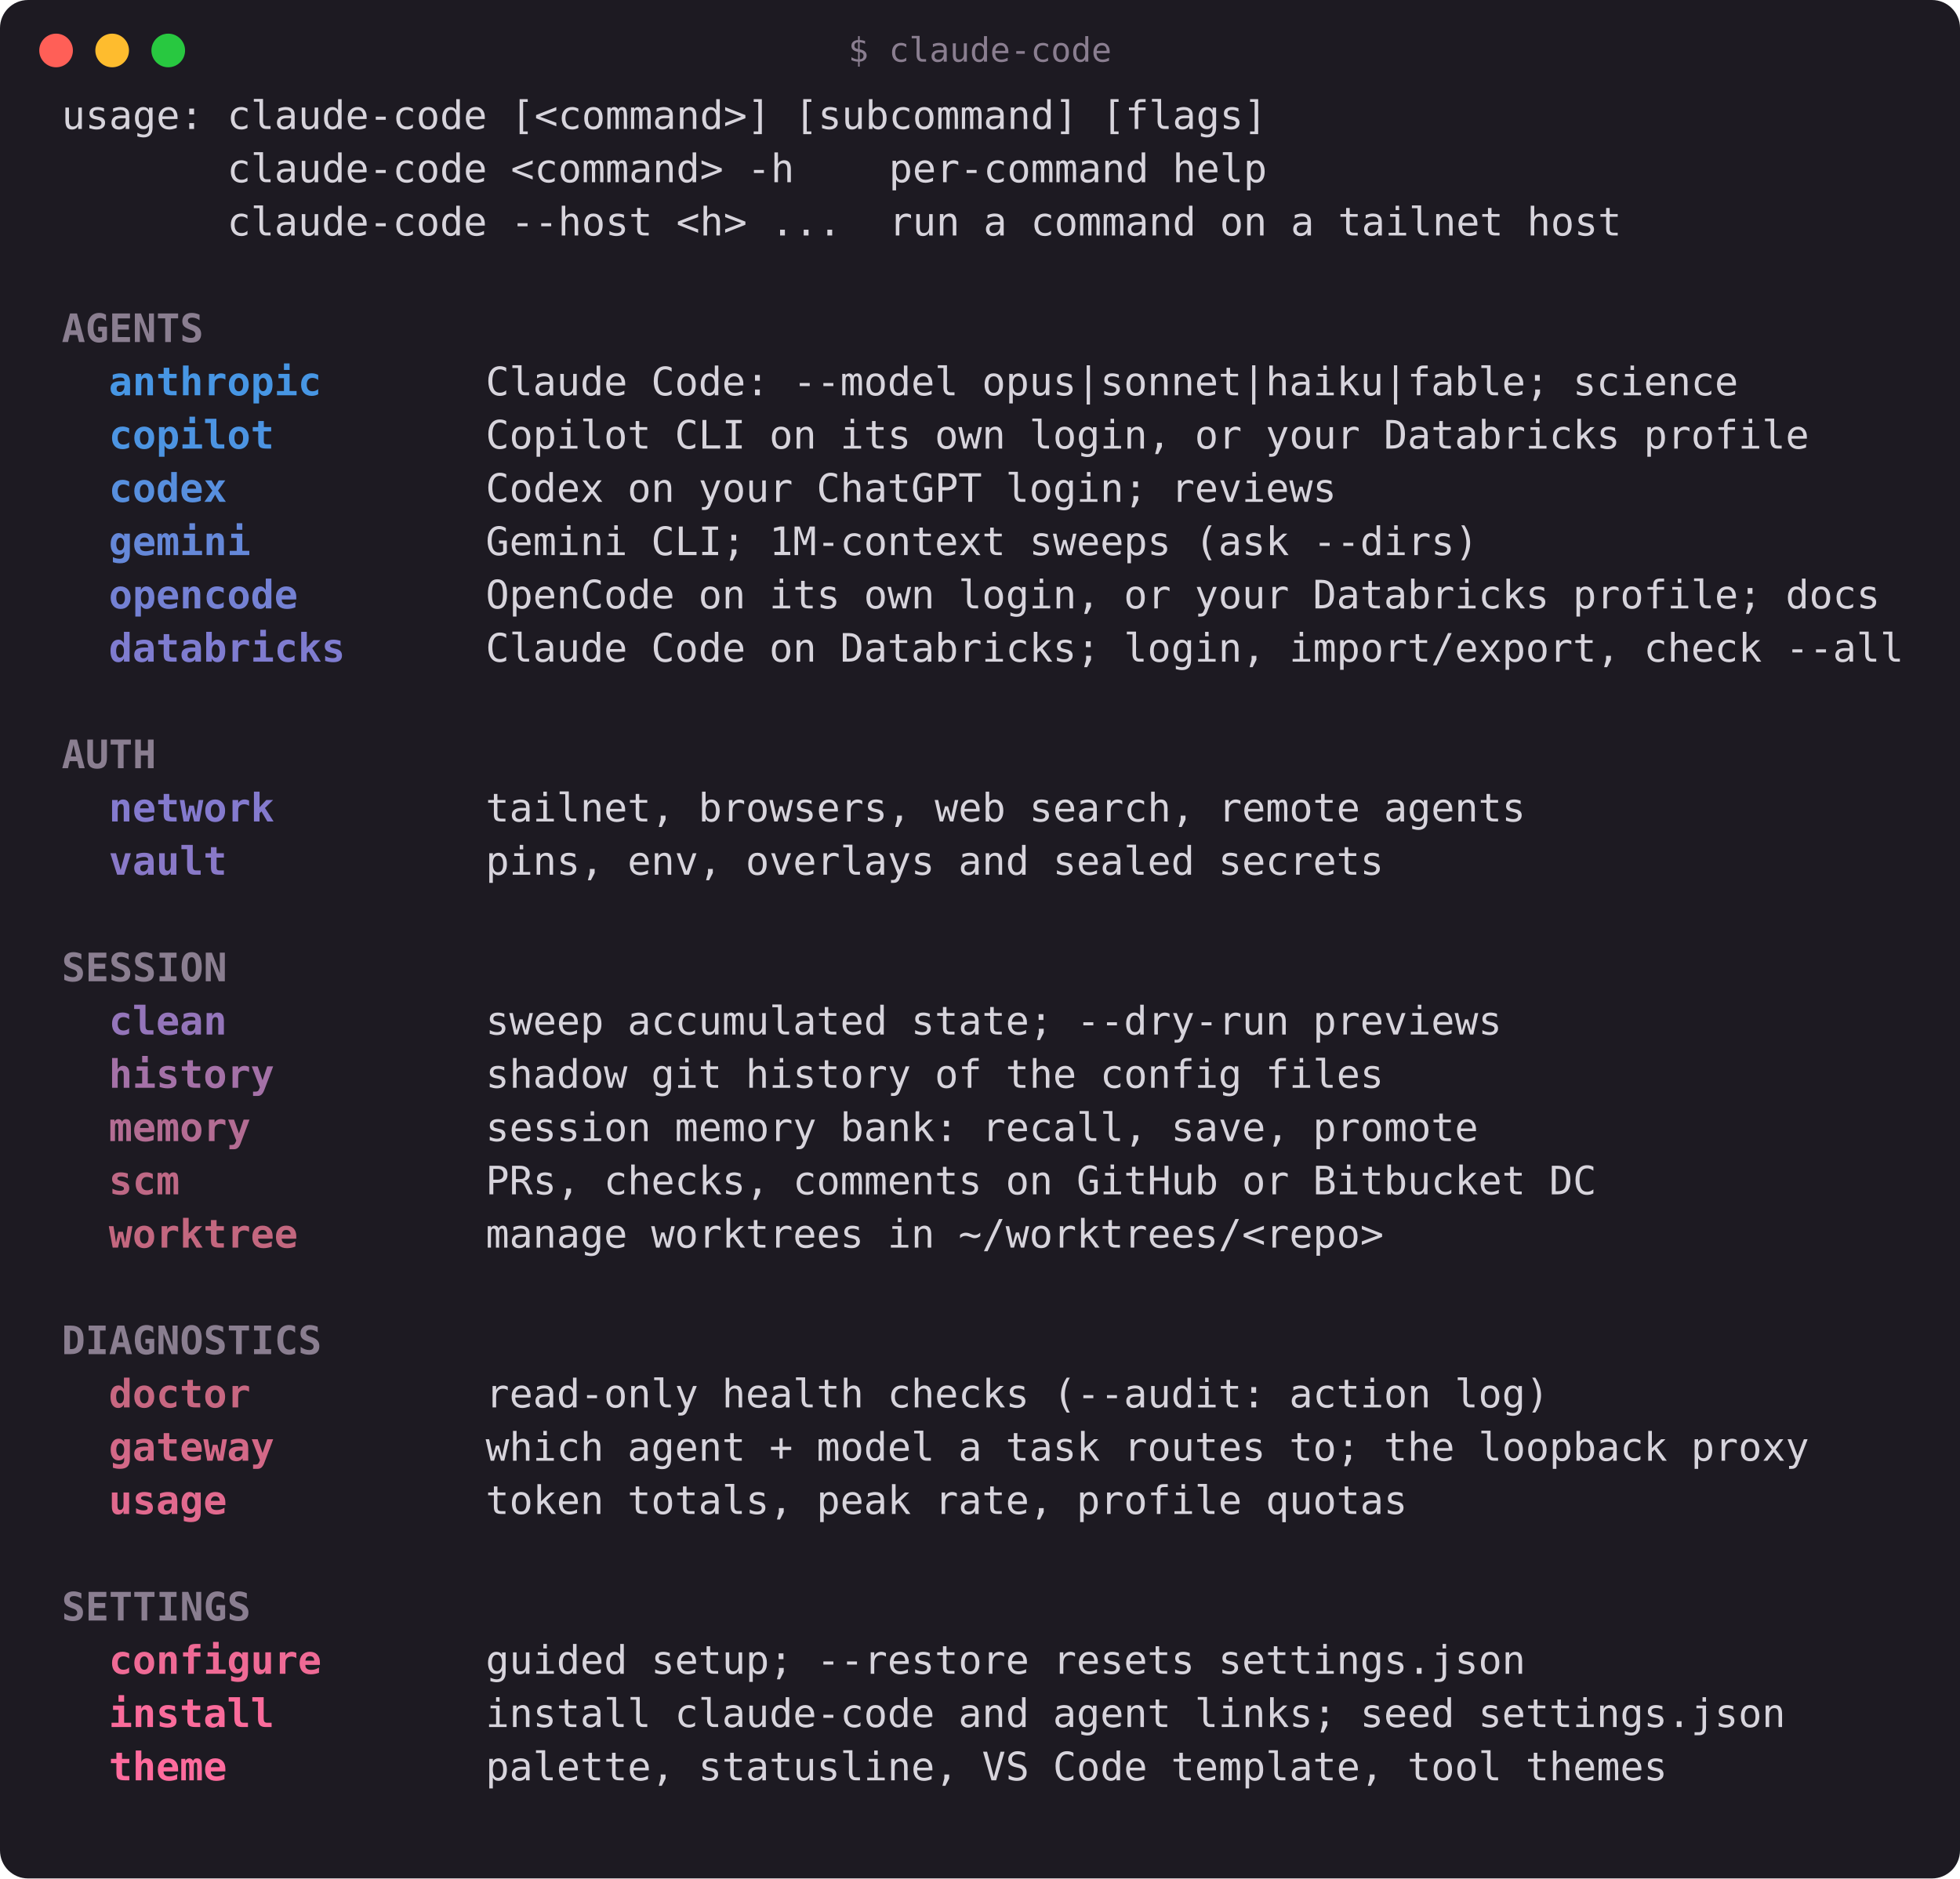
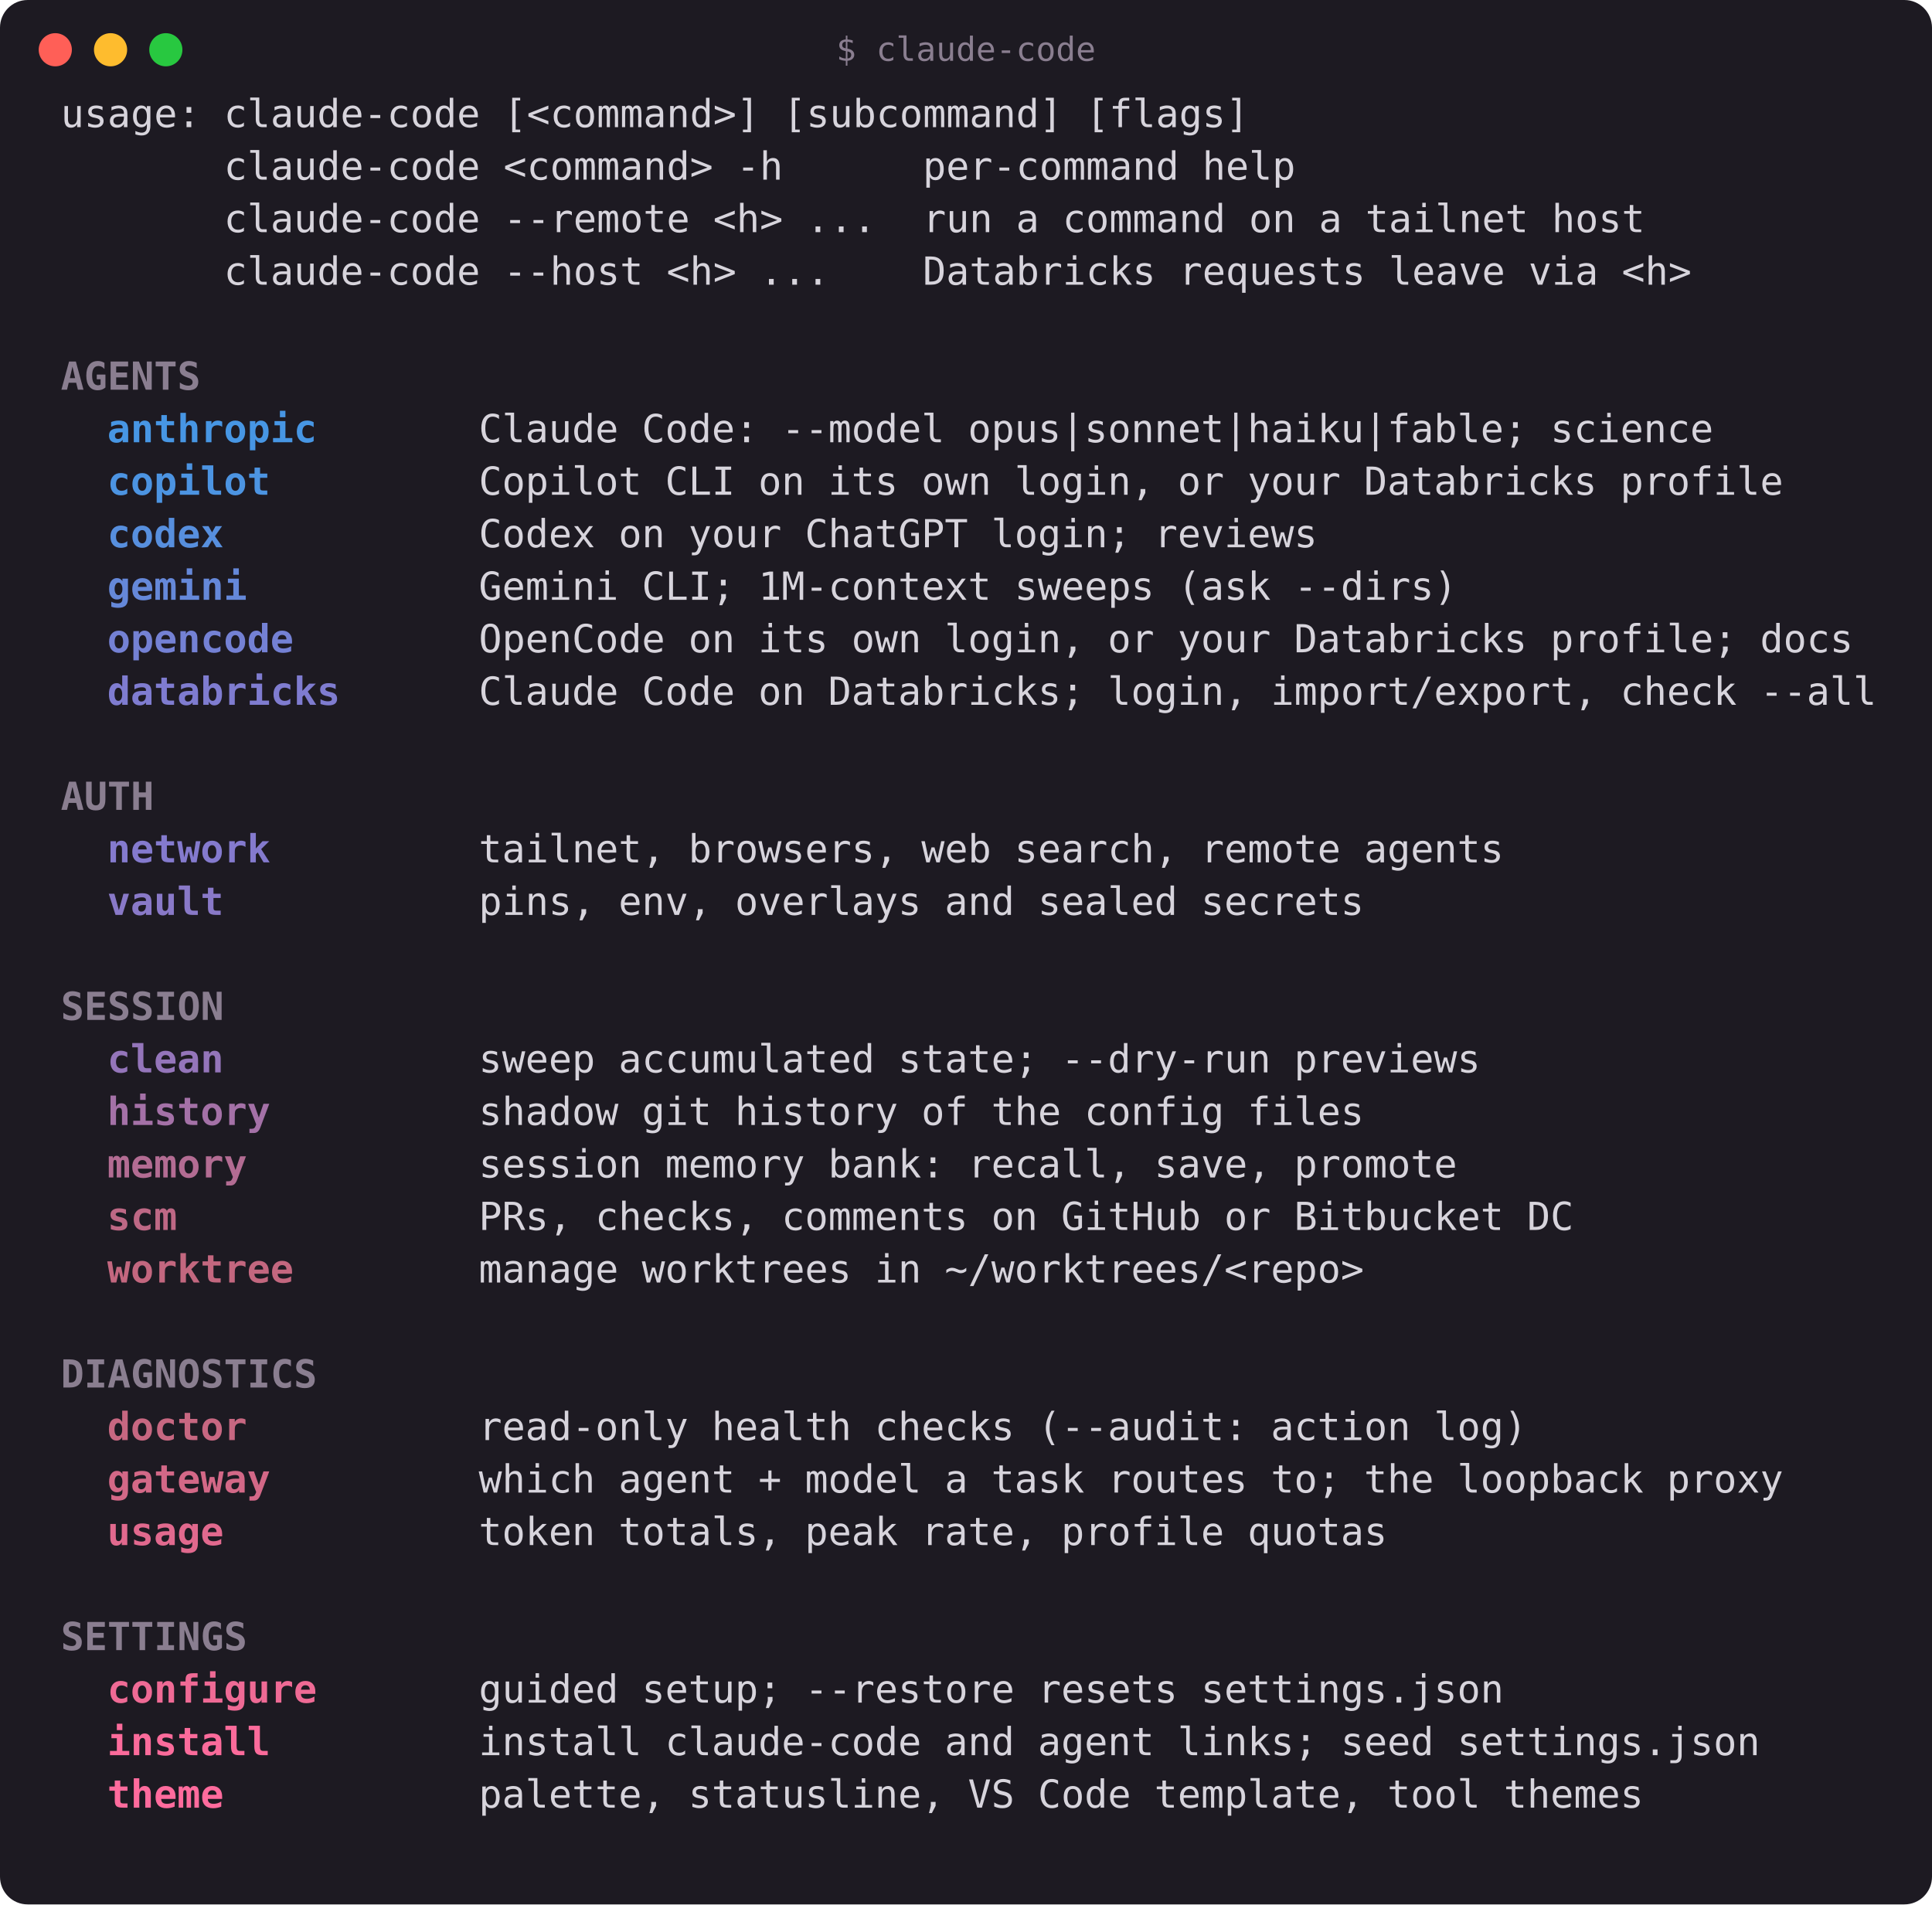
- <svg xmlns="http://www.w3.org/2000/svg" width="699" height="670" viewBox="0 0 699 670" role="img" aria-label="claude-code help menu">
-   <rect width="699" height="670" rx="10" fill="#1d1a22" />
+ <svg xmlns="http://www.w3.org/2000/svg" width="699" height="689" viewBox="0 0 699 689" role="img" aria-label="claude-code help menu">
+   <rect width="699" height="689" rx="10" fill="#1d1a22" />
  <circle cx="20" cy="18" r="6" fill="#ff5f57" />
  <circle cx="40" cy="18" r="6" fill="#febc2e" />
  <circle cx="60" cy="18" r="6" fill="#28c840" />
  <text x="349.5" y="22" fill="#8a7e90" font-family="ui-monospace,SFMono-Regular,Menlo,Consolas,monospace" font-size="12" text-anchor="middle">$ claude-code</text>
  <g font-family="ui-monospace,SFMono-Regular,Menlo,Consolas,monospace" font-size="14" xml:space="preserve">
    <text x="22.0" y="46" fill="#d7d4dc">usage: claude-code [&lt;command&gt;] [subcommand] [flags]</text>
-     <text x="22.0" y="65" fill="#d7d4dc">       claude-code &lt;command&gt; -h    per-command help</text>
-     <text x="22.0" y="84" fill="#d7d4dc">       claude-code --host &lt;h&gt; ...  run a command on a tailnet host</text>
-     <text x="22.0" y="122" fill="#8a7e90" font-weight="bold">AGENTS</text>
-     <text x="22.0" y="141" fill="#d7d4dc">  </text>
-     <text x="38.8" y="141" fill="#4796e4" font-weight="bold">anthropic       </text>
-     <text x="173.2" y="141" fill="#d7d4dc">Claude Code: --model opus|sonnet|haiku|fable; science</text>
+     <text x="22.0" y="65" fill="#d7d4dc">       claude-code &lt;command&gt; -h      per-command help</text>
+     <text x="22.0" y="84" fill="#d7d4dc">       claude-code --remote &lt;h&gt; ...  run a command on a tailnet host</text>
+     <text x="22.0" y="103" fill="#d7d4dc">       claude-code --host &lt;h&gt; ...    Databricks requests leave via &lt;h&gt;</text>
+     <text x="22.0" y="141" fill="#8a7e90" font-weight="bold">AGENTS</text>
    <text x="22.0" y="160" fill="#d7d4dc">  </text>
-     <text x="38.8" y="160" fill="#4c94e2" font-weight="bold">copilot         </text>
-     <text x="173.2" y="160" fill="#d7d4dc">Copilot CLI on its own login, or your Databricks profile</text>
+     <text x="38.8" y="160" fill="#4796e4" font-weight="bold">anthropic       </text>
+     <text x="173.2" y="160" fill="#d7d4dc">Claude Code: --model opus|sonnet|haiku|fable; science</text>
    <text x="22.0" y="179" fill="#d7d4dc">  </text>
-     <text x="38.8" y="179" fill="#578fde" font-weight="bold">codex           </text>
-     <text x="173.2" y="179" fill="#d7d4dc">Codex on your ChatGPT login; reviews</text>
+     <text x="38.8" y="179" fill="#4c94e2" font-weight="bold">copilot         </text>
+     <text x="173.2" y="179" fill="#d7d4dc">Copilot CLI on its own login, or your Databricks profile</text>
    <text x="22.0" y="198" fill="#d7d4dc">  </text>
-     <text x="38.8" y="198" fill="#6588d9" font-weight="bold">gemini          </text>
-     <text x="173.2" y="198" fill="#d7d4dc">Gemini CLI; 1M-context sweeps (ask --dirs)</text>
+     <text x="38.8" y="198" fill="#578fde" font-weight="bold">codex           </text>
+     <text x="173.2" y="198" fill="#d7d4dc">Codex on your ChatGPT login; reviews</text>
    <text x="22.0" y="217" fill="#d7d4dc">  </text>
-     <text x="38.8" y="217" fill="#7481d4" font-weight="bold">opencode        </text>
-     <text x="173.2" y="217" fill="#d7d4dc">OpenCode on its own login, or your Databricks profile; docs</text>
+     <text x="38.8" y="217" fill="#6588d9" font-weight="bold">gemini          </text>
+     <text x="173.2" y="217" fill="#d7d4dc">Gemini CLI; 1M-context sweeps (ask --dirs)</text>
    <text x="22.0" y="236" fill="#d7d4dc">  </text>
-     <text x="38.8" y="236" fill="#7f7cd0" font-weight="bold">databricks      </text>
-     <text x="173.2" y="236" fill="#d7d4dc">Claude Code on Databricks; login, import/export, check --all</text>
-     <text x="22.0" y="274" fill="#8a7e90" font-weight="bold">AUTH</text>
-     <text x="22.0" y="293" fill="#d7d4dc">  </text>
-     <text x="38.8" y="293" fill="#847ace" font-weight="bold">network         </text>
-     <text x="173.2" y="293" fill="#d7d4dc">tailnet, browsers, web search, remote agents</text>
+     <text x="38.8" y="236" fill="#7481d4" font-weight="bold">opencode        </text>
+     <text x="173.2" y="236" fill="#d7d4dc">OpenCode on its own login, or your Databricks profile; docs</text>
+     <text x="22.0" y="255" fill="#d7d4dc">  </text>
+     <text x="38.8" y="255" fill="#7f7cd0" font-weight="bold">databricks      </text>
+     <text x="173.2" y="255" fill="#d7d4dc">Claude Code on Databricks; login, import/export, check --all</text>
+     <text x="22.0" y="293" fill="#8a7e90" font-weight="bold">AUTH</text>
    <text x="22.0" y="312" fill="#d7d4dc">  </text>
-     <text x="38.8" y="312" fill="#8979c8" font-weight="bold">vault           </text>
-     <text x="173.2" y="312" fill="#d7d4dc">pins, env, overlays and sealed secrets</text>
-     <text x="22.0" y="350" fill="#8a7e90" font-weight="bold">SESSION</text>
-     <text x="22.0" y="369" fill="#d7d4dc">  </text>
-     <text x="38.8" y="369" fill="#9475ba" font-weight="bold">clean           </text>
-     <text x="173.2" y="369" fill="#d7d4dc">sweep accumulated state; --dry-run previews</text>
+     <text x="38.8" y="312" fill="#847ace" font-weight="bold">network         </text>
+     <text x="173.2" y="312" fill="#d7d4dc">tailnet, browsers, web search, remote agents</text>
+     <text x="22.0" y="331" fill="#d7d4dc">  </text>
+     <text x="38.8" y="331" fill="#8979c8" font-weight="bold">vault           </text>
+     <text x="173.2" y="331" fill="#d7d4dc">pins, env, overlays and sealed secrets</text>
+     <text x="22.0" y="369" fill="#8a7e90" font-weight="bold">SESSION</text>
    <text x="22.0" y="388" fill="#d7d4dc">  </text>
-     <text x="38.8" y="388" fill="#a471a7" font-weight="bold">history         </text>
-     <text x="173.2" y="388" fill="#d7d4dc">shadow git history of the config files</text>
+     <text x="38.8" y="388" fill="#9475ba" font-weight="bold">clean           </text>
+     <text x="173.2" y="388" fill="#d7d4dc">sweep accumulated state; --dry-run previews</text>
    <text x="22.0" y="407" fill="#d7d4dc">  </text>
-     <text x="38.8" y="407" fill="#b36c93" font-weight="bold">memory          </text>
-     <text x="173.2" y="407" fill="#d7d4dc">session memory bank: recall, save, promote</text>
+     <text x="38.8" y="407" fill="#a471a7" font-weight="bold">history         </text>
+     <text x="173.2" y="407" fill="#d7d4dc">shadow git history of the config files</text>
    <text x="22.0" y="426" fill="#d7d4dc">  </text>
-     <text x="38.8" y="426" fill="#be6885" font-weight="bold">scm             </text>
-     <text x="173.2" y="426" fill="#d7d4dc">PRs, checks, comments on GitHub or Bitbucket DC</text>
+     <text x="38.8" y="426" fill="#b36c93" font-weight="bold">memory          </text>
+     <text x="173.2" y="426" fill="#d7d4dc">session memory bank: recall, save, promote</text>
    <text x="22.0" y="445" fill="#d7d4dc">  </text>
-     <text x="38.8" y="445" fill="#c3677f" font-weight="bold">worktree        </text>
-     <text x="173.2" y="445" fill="#d7d4dc">manage worktrees in ~/worktrees/&lt;repo&gt;</text>
-     <text x="22.0" y="483" fill="#8a7e90" font-weight="bold">DIAGNOSTICS</text>
-     <text x="22.0" y="502" fill="#d7d4dc">  </text>
-     <text x="38.8" y="502" fill="#c76781" font-weight="bold">doctor          </text>
-     <text x="173.2" y="502" fill="#d7d4dc">read-only health checks (--audit: action log)</text>
+     <text x="38.8" y="445" fill="#be6885" font-weight="bold">scm             </text>
+     <text x="173.2" y="445" fill="#d7d4dc">PRs, checks, comments on GitHub or Bitbucket DC</text>
+     <text x="22.0" y="464" fill="#d7d4dc">  </text>
+     <text x="38.8" y="464" fill="#c3677f" font-weight="bold">worktree        </text>
+     <text x="173.2" y="464" fill="#d7d4dc">manage worktrees in ~/worktrees/&lt;repo&gt;</text>
+     <text x="22.0" y="502" fill="#8a7e90" font-weight="bold">DIAGNOSTICS</text>
    <text x="22.0" y="521" fill="#d7d4dc">  </text>
-     <text x="38.8" y="521" fill="#d36887" font-weight="bold">gateway         </text>
-     <text x="173.2" y="521" fill="#d7d4dc">which agent + model a task routes to; the loopback proxy</text>
+     <text x="38.8" y="521" fill="#c76781" font-weight="bold">doctor          </text>
+     <text x="173.2" y="521" fill="#d7d4dc">read-only health checks (--audit: action log)</text>
    <text x="22.0" y="540" fill="#d7d4dc">  </text>
-     <text x="38.8" y="540" fill="#e1698e" font-weight="bold">usage           </text>
-     <text x="173.2" y="540" fill="#d7d4dc">token totals, peak rate, profile quotas</text>
-     <text x="22.0" y="578" fill="#8a7e90" font-weight="bold">SETTINGS</text>
-     <text x="22.0" y="597" fill="#d7d4dc">  </text>
-     <text x="38.8" y="597" fill="#ef6a95" font-weight="bold">configure       </text>
-     <text x="173.2" y="597" fill="#d7d4dc">guided setup; --restore resets settings.json</text>
+     <text x="38.8" y="540" fill="#d36887" font-weight="bold">gateway         </text>
+     <text x="173.2" y="540" fill="#d7d4dc">which agent + model a task routes to; the loopback proxy</text>
+     <text x="22.0" y="559" fill="#d7d4dc">  </text>
+     <text x="38.8" y="559" fill="#e1698e" font-weight="bold">usage           </text>
+     <text x="173.2" y="559" fill="#d7d4dc">token totals, peak rate, profile quotas</text>
+     <text x="22.0" y="597" fill="#8a7e90" font-weight="bold">SETTINGS</text>
    <text x="22.0" y="616" fill="#d7d4dc">  </text>
-     <text x="38.8" y="616" fill="#fb6b9b" font-weight="bold">install         </text>
-     <text x="173.2" y="616" fill="#d7d4dc">install claude-code and agent links; seed settings.json</text>
+     <text x="38.8" y="616" fill="#ef6a95" font-weight="bold">configure       </text>
+     <text x="173.2" y="616" fill="#d7d4dc">guided setup; --restore resets settings.json</text>
    <text x="22.0" y="635" fill="#d7d4dc">  </text>
-     <text x="38.8" y="635" fill="#ff6b9d" font-weight="bold">theme           </text>
-     <text x="173.2" y="635" fill="#d7d4dc">palette, statusline, VS Code template, tool themes</text>
+     <text x="38.8" y="635" fill="#fb6b9b" font-weight="bold">install         </text>
+     <text x="173.2" y="635" fill="#d7d4dc">install claude-code and agent links; seed settings.json</text>
+     <text x="22.0" y="654" fill="#d7d4dc">  </text>
+     <text x="38.8" y="654" fill="#ff6b9d" font-weight="bold">theme           </text>
+     <text x="173.2" y="654" fill="#d7d4dc">palette, statusline, VS Code template, tool themes</text>
  </g>
</svg>
